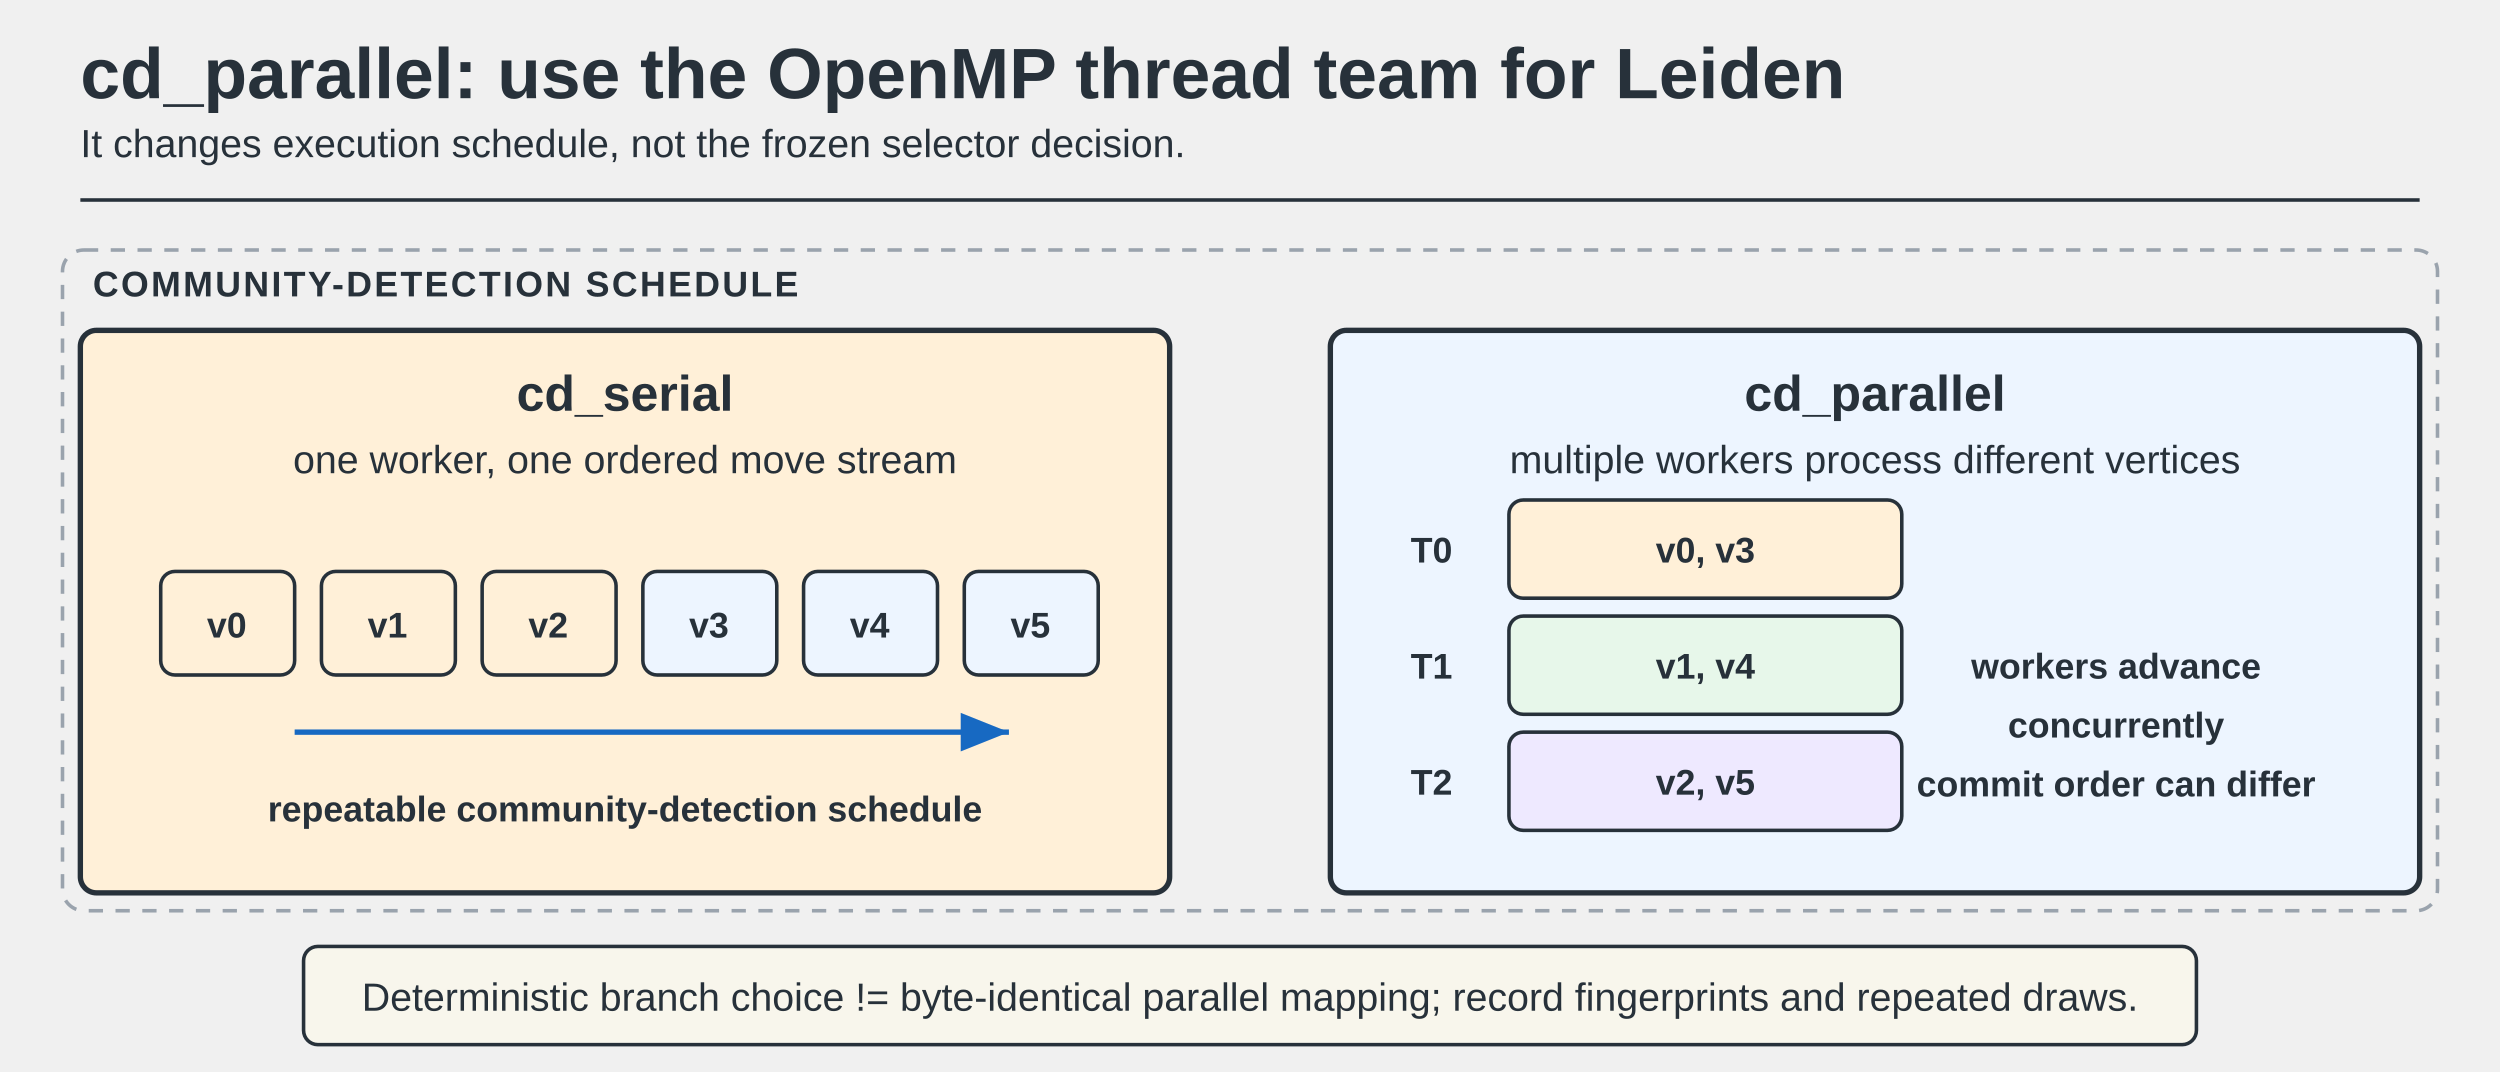
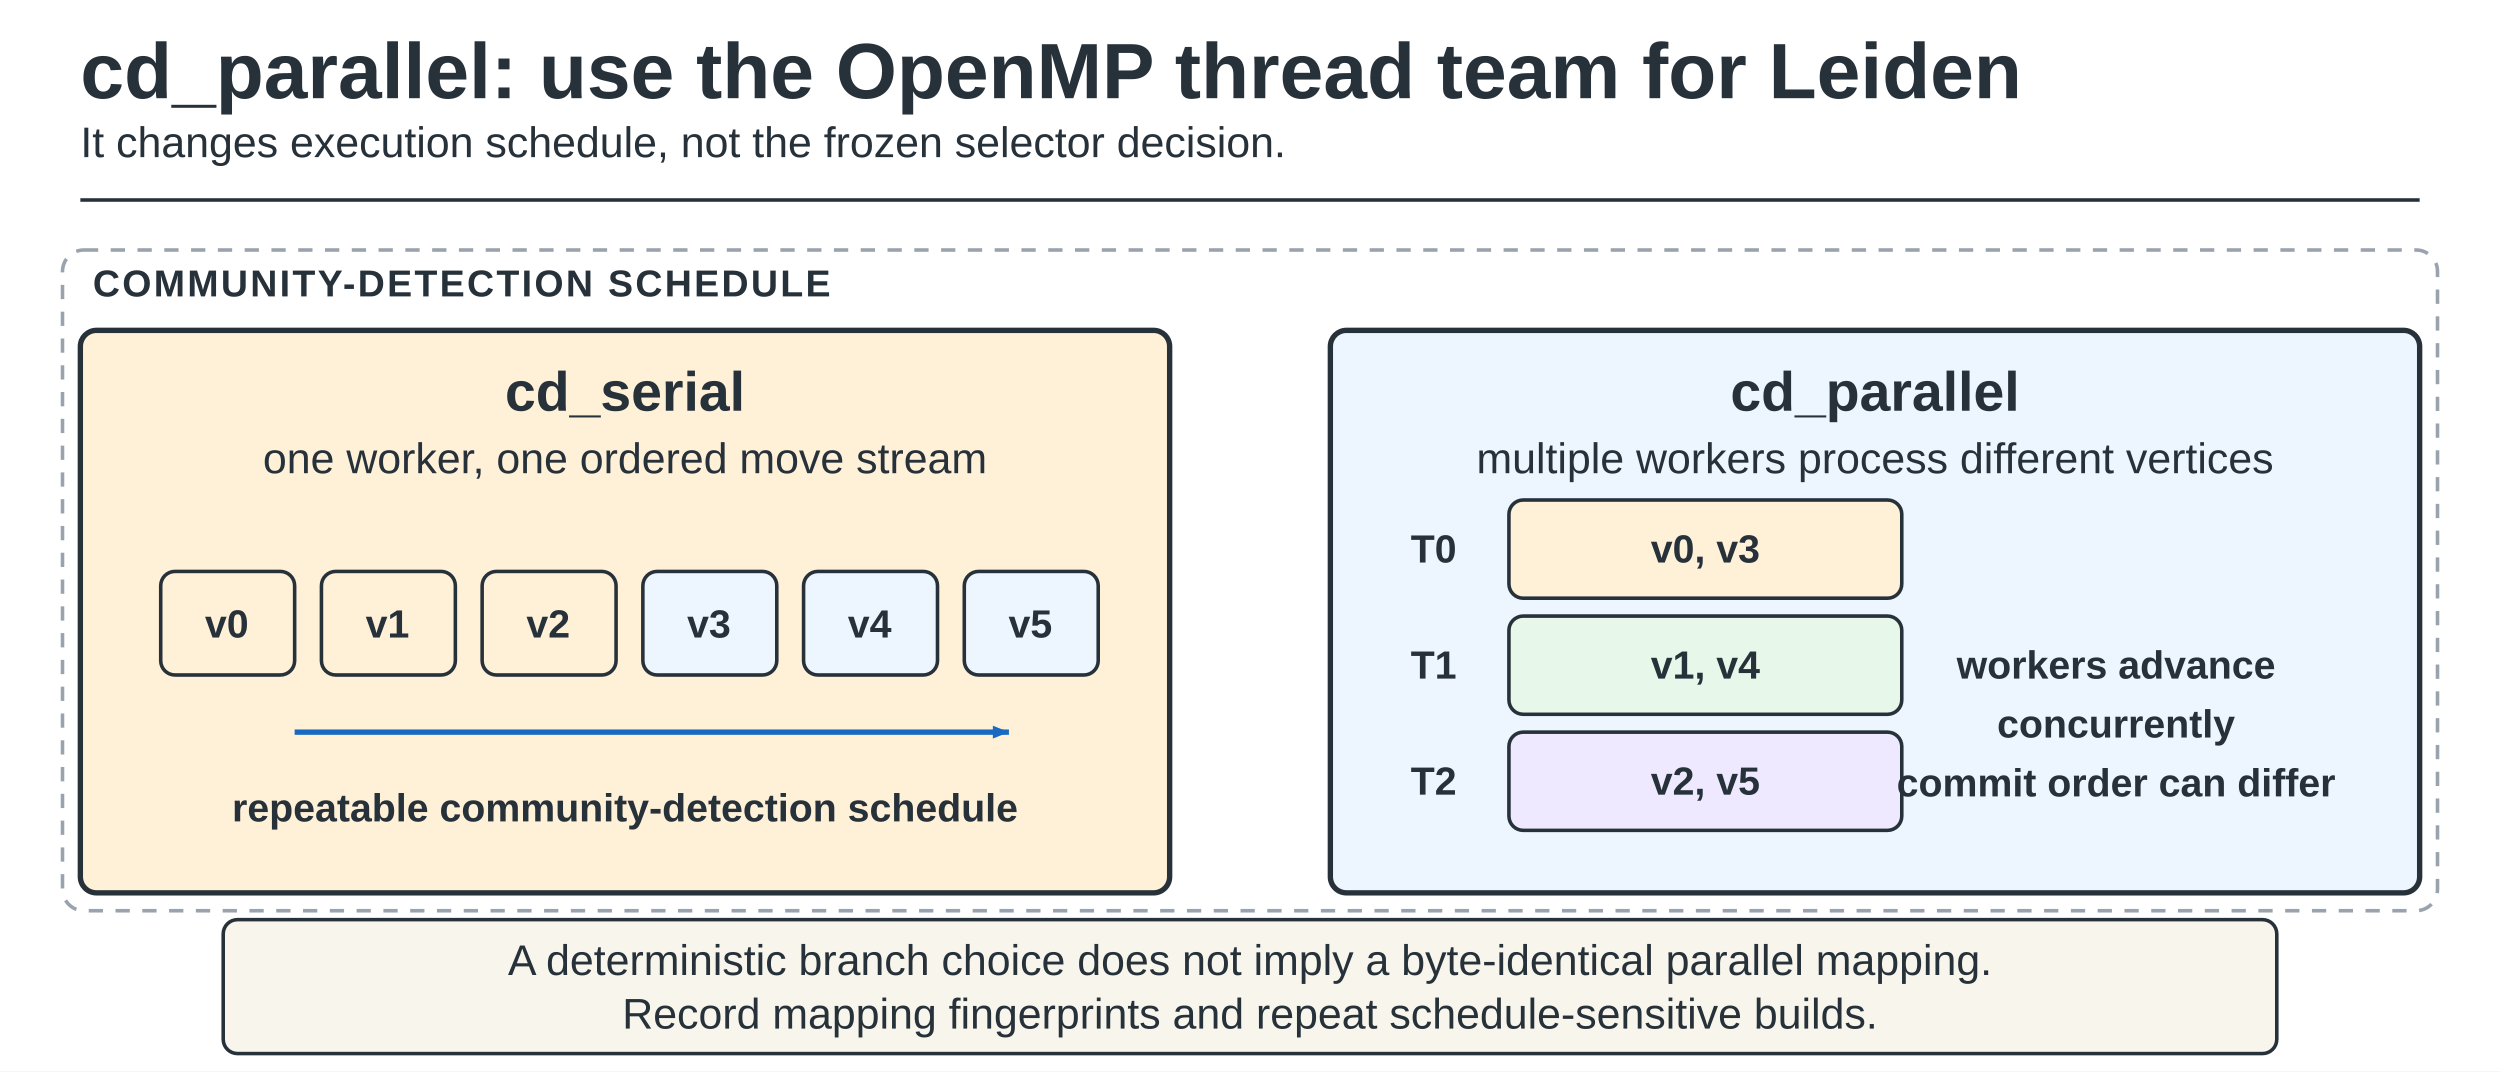
<svg xmlns="http://www.w3.org/2000/svg" width="1400" height="600" viewBox="0 0 1400 600" role="img" aria-labelledby="title desc" fill="#27313A">
  <defs>
-     <marker id="arrow" viewBox="0 0 10 8" markerWidth="9" markerHeight="8" refX="10" refY="4" orient="auto">
+     <marker id="arrow" viewBox="0 0 10 8" markerWidth="9" markerHeight="8" refX="10" refY="4" orient="auto" markerUnits="userSpaceOnUse">
      <path d="M0 0 L10 4 L0 8 Z" fill="#1769C2" />
    </marker>
    <style>
      :root{color-scheme:light dark}
      @media(prefers-color-scheme:dark){
        [fill="#27313A"]{fill:#ECE7DD}[stroke="#27313A"]{stroke:#ECE7DD}
+         [fill="#FFFFFF"]{fill:#1E2327}
        [fill="#F8F6EC"]{fill:#252A2E}[fill="#EDF5FF"]{fill:#273846}
        [fill="#E7F7EA"]{fill:#24382A}[fill="#FFF0D8"]{fill:#3B3122}
        [fill="#F7DEDC"]{fill:#3D292A}[fill="#EEE9FF"]{fill:#302C3C}
        [stroke="#9AA3AD"]{stroke:#747D86}
      }
      .sans{font-family:Arial,Helvetica,sans-serif}
-       .title{font-size:40px;font-weight:700}.subtitle{font-size:22px}
-       .domain{font-size:20px;font-weight:700;letter-spacing:1.3px}
-       .heading{font-size:28px;font-weight:700}.body{font-size:22px}
-       .label{font-size:20px;font-weight:700}
+       .title{font-size:44px;font-weight:700}.subtitle{font-size:24px}
+       .domain{font-size:21px;font-weight:700;letter-spacing:1.3px}
+       .heading{font-size:31px;font-weight:700}.body{font-size:24px}
+       .label{font-size:22px;font-weight:700}
      .flow{fill:none;stroke:#1769C2;stroke-width:3;marker-end:url(#arrow)}
    </style>
  </defs>
+   <rect width="1400" height="600" fill="#FFFFFF" />
  <text x="45" y="55" class="sans title">cd_parallel: use the OpenMP thread team for Leiden</text>
  <text x="45" y="88" class="sans subtitle">It changes execution schedule, not the frozen selector decision.</text>
  <line x1="45" y1="112" x2="1355" y2="112" stroke="#27313A" stroke-width="2" />
  <rect x="35" y="140" width="1330" height="370" rx="12" fill="none" stroke="#9AA3AD" stroke-width="2" stroke-dasharray="8 7" />
  <text x="52" y="166" class="sans domain">COMMUNITY-DETECTION SCHEDULE</text>
  <g transform="translate(0 35)">
    <rect x="45" y="150" width="610" height="315" rx="9" fill="#FFF0D8" stroke="#27313A" stroke-width="3" />
    <text x="350" y="195" text-anchor="middle" class="sans heading">cd_serial</text>
    <text x="350" y="230" text-anchor="middle" class="sans body">one worker, one ordered move stream</text>
    <g transform="translate(90 285)" class="sans label" text-anchor="middle">
      <rect x="0" y="0" width="75" height="58" rx="8" fill="#FFF0D8" stroke="#27313A" stroke-width="2" />
      <text x="37" y="37">v0</text>
      <rect x="90" y="0" width="75" height="58" rx="8" fill="#FFF0D8" stroke="#27313A" stroke-width="2" />
      <text x="127" y="37">v1</text>
      <rect x="180" y="0" width="75" height="58" rx="8" fill="#FFF0D8" stroke="#27313A" stroke-width="2" />
      <text x="217" y="37">v2</text>
      <rect x="270" y="0" width="75" height="58" rx="8" fill="#EDF5FF" stroke="#27313A" stroke-width="2" />
      <text x="307" y="37">v3</text>
      <rect x="360" y="0" width="75" height="58" rx="8" fill="#EDF5FF" stroke="#27313A" stroke-width="2" />
      <text x="397" y="37">v4</text>
      <rect x="450" y="0" width="75" height="58" rx="8" fill="#EDF5FF" stroke="#27313A" stroke-width="2" />
      <text x="487" y="37">v5</text>
    </g>
    <path d="M165 375 H565" class="flow" />
    <text x="350" y="425" text-anchor="middle" class="sans label">repeatable community-detection schedule</text>
    <rect x="745" y="150" width="610" height="315" rx="9" fill="#EDF5FF" stroke="#27313A" stroke-width="3" />
    <text x="1050" y="195" text-anchor="middle" class="sans heading">cd_parallel</text>
    <text x="1050" y="230" text-anchor="middle" class="sans body">multiple workers process different vertices</text>
    <g class="sans label">
      <text x="790" y="280">T0</text>
      <rect x="845" y="245" width="220" height="55" rx="8" fill="#FFF0D8" stroke="#27313A" stroke-width="2" />
      <text x="955" y="280" text-anchor="middle">v0, v3</text>
      <text x="790" y="345">T1</text>
      <rect x="845" y="310" width="220" height="55" rx="8" fill="#E7F7EA" stroke="#27313A" stroke-width="2" />
      <text x="955" y="345" text-anchor="middle">v1, v4</text>
      <text x="790" y="410">T2</text>
      <rect x="845" y="375" width="220" height="55" rx="8" fill="#EEE9FF" stroke="#27313A" stroke-width="2" />
      <text x="955" y="410" text-anchor="middle">v2, v5</text>
    </g>
    <text x="1185" y="345" text-anchor="middle" class="sans label">workers advance</text>
    <text x="1185" y="378" text-anchor="middle" class="sans label">concurrently</text>
    <text x="1185" y="411" text-anchor="middle" class="sans label">commit order can differ</text>
  </g>
-   <rect x="170" y="530" width="1060" height="55" rx="8" fill="#F8F6EC" stroke="#27313A" stroke-width="2" />
-   <text x="700" y="566" text-anchor="middle" class="sans body">Deterministic branch choice != byte-identical parallel mapping; record fingerprints and repeated draws.</text>
+   <rect x="125" y="515" width="1150" height="75" rx="8" fill="#F8F6EC" stroke="#27313A" stroke-width="2" />
+   <text x="700" y="546" text-anchor="middle" class="sans body">A deterministic branch choice does not imply a byte-identical parallel mapping.</text>
+   <text x="700" y="576" text-anchor="middle" class="sans body">Record mapping fingerprints and repeat schedule-sensitive builds.</text>
</svg>
